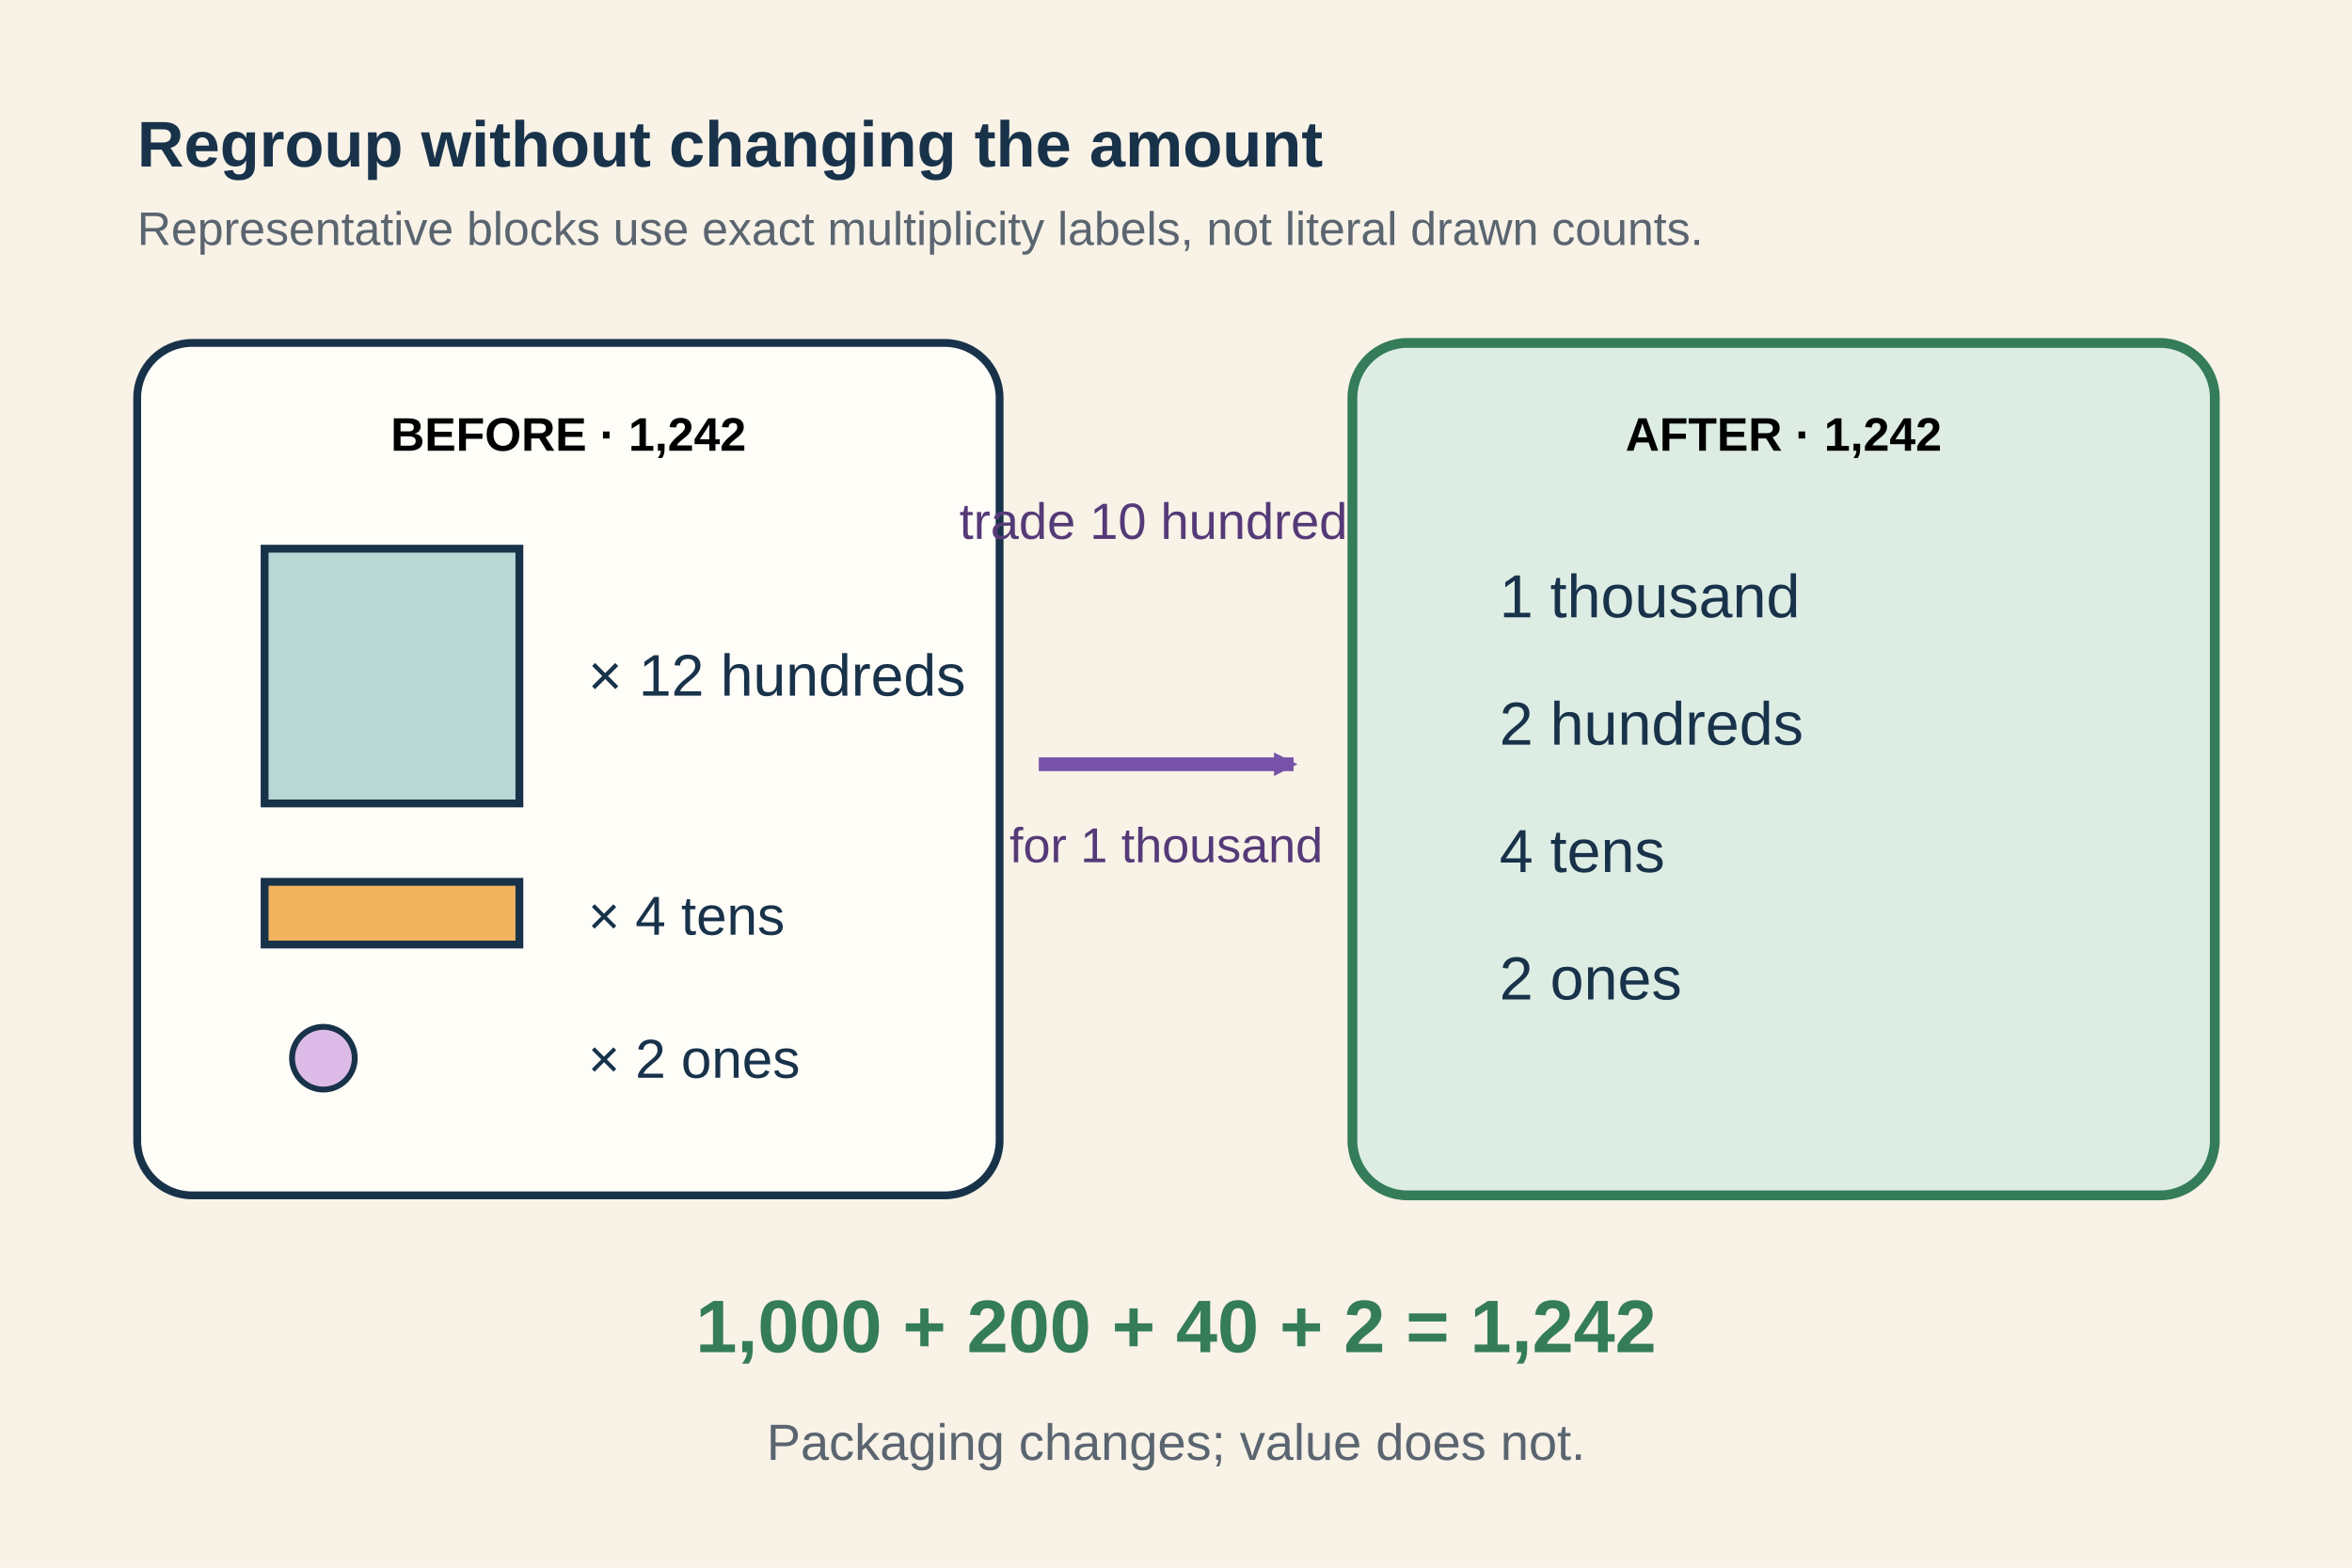
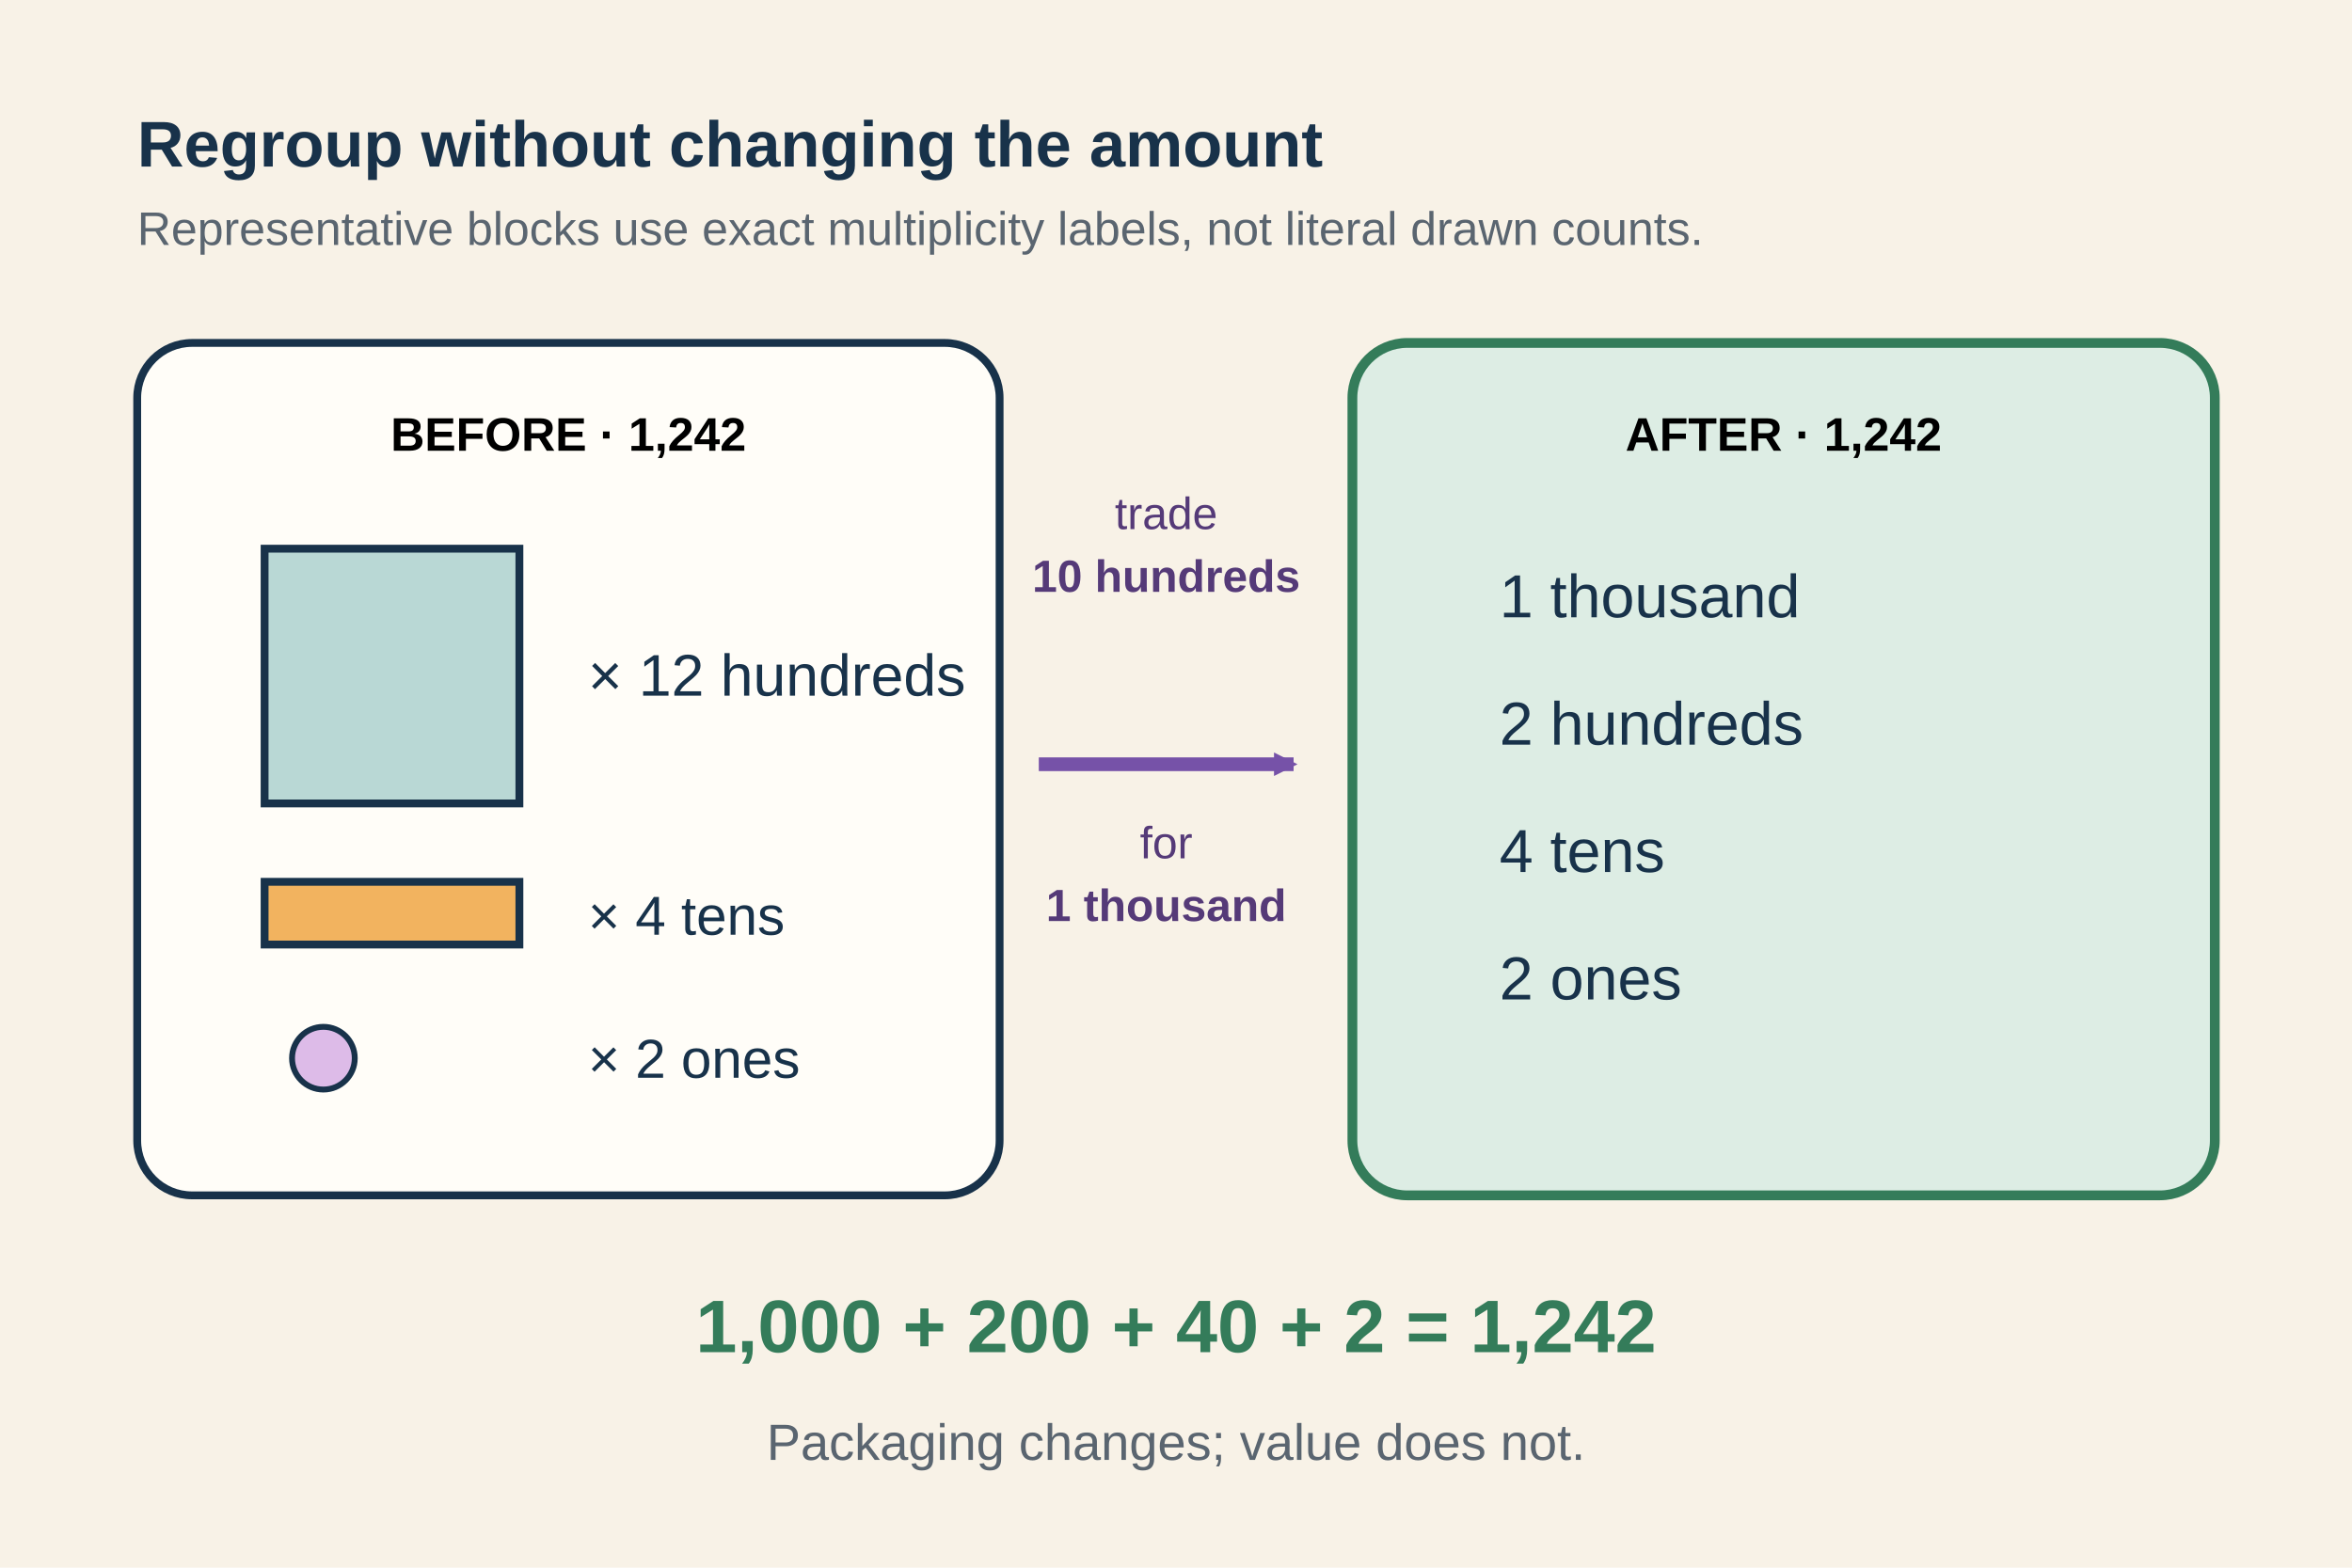
- <svg xmlns="http://www.w3.org/2000/svg" data-qa-image-fixes="2026-09-08" width="1200" height="800" viewBox="0 0 1200 800" role="img" aria-labelledby="title desc" shape-rendering="geometricPrecision" text-rendering="optimizeLegibility">
+ <svg xmlns="http://www.w3.org/2000/svg" data-qa-image-pass="2026-09-29" width="1200" height="800" viewBox="0 0 1200 800" role="img" aria-labelledby="title desc" shape-rendering="geometricPrecision" text-rendering="optimizeLegibility">
  <defs>
    <marker id="a" markerWidth="12" markerHeight="12" refX="10" refY="6" orient="auto" markerUnits="userSpaceOnUse" viewBox="0 0 12 12">
      <path d="M0 0l12 6-12 6z" fill="#7652A8" />
    </marker>
  </defs>
  <rect width="1200" height="800" fill="#F8F2E7" />
  <text x="70" y="85" font-family="Arial,sans-serif" font-size="33" font-weight="700" fill="#18324A">Regroup without changing the amount</text>
  <text x="70" y="125" font-family="Arial,sans-serif" font-size="24" fill="#5A6570">Representative blocks use exact multiplicity labels, not literal drawn counts.</text>
  <rect x="70" y="175" width="440" height="435" rx="28" fill="#FFFDF8" stroke="#18324A" stroke-width="4" />
  <text x="290" y="230" text-anchor="middle" font-family="Arial,sans-serif" font-size="24" font-weight="700">BEFORE · 1,242</text>
  <g font-family="Arial,sans-serif" fill="#18324A">
    <rect x="135" y="280" width="130" height="130" fill="#B9D8D5" stroke="#18324A" stroke-width="4" />
    <text x="300" y="355" font-size="30">× 12 hundreds</text>
    <rect x="135" y="450" width="130" height="32" fill="#F2B35F" stroke="#18324A" stroke-width="4" />
    <text x="300" y="477" font-size="28">× 4 tens</text>
    <circle cx="165" cy="540" r="16" fill="#DDBBE8" stroke="#18324A" stroke-width="3" />
    <text x="300" y="550" font-size="28">× 2 ones</text>
  </g>
  <path d="M530 390h130" stroke="#7652A8" stroke-width="7" marker-end="url(#a)" />
-   <text x="595" y="275" text-anchor="middle" font-family="Arial,sans-serif" font-size="26" fill="#553A78">trade 10 hundreds</text>
-   <text x="595" y="440" text-anchor="middle" font-family="Arial,sans-serif" font-size="25" fill="#553A78">for 1 thousand</text>
+   <g text-anchor="middle" font-family="Arial,sans-serif" font-size="23" fill="#553A78">
+     <text x="595" y="270">trade</text>
+     <text x="595" y="302" font-weight="700">10 hundreds</text>
+     <text x="595" y="438">for</text>
+     <text x="595" y="470" font-weight="700">1 thousand</text>
+   </g>
  <rect x="690" y="175" width="440" height="435" rx="28" fill="#DDEDE4" stroke="#347C5A" stroke-width="5" />
  <text x="910" y="230" text-anchor="middle" font-family="Arial,sans-serif" font-size="24" font-weight="700">AFTER · 1,242</text>
  <g font-family="Arial,sans-serif" font-size="31" fill="#18324A">
    <text x="765" y="315">1 thousand</text>
    <text x="765" y="380">2 hundreds</text>
    <text x="765" y="445">4 tens</text>
    <text x="765" y="510">2 ones</text>
  </g>
  <text x="600" y="690" text-anchor="middle" font-family="Arial,sans-serif" font-size="38" font-weight="700" fill="#347C5A">1,000 + 200 + 40 + 2 = 1,242</text>
  <text x="600" y="745" text-anchor="middle" font-family="Arial,sans-serif" font-size="26" fill="#5A6570">Packaging changes; value does not.</text>
</svg>
